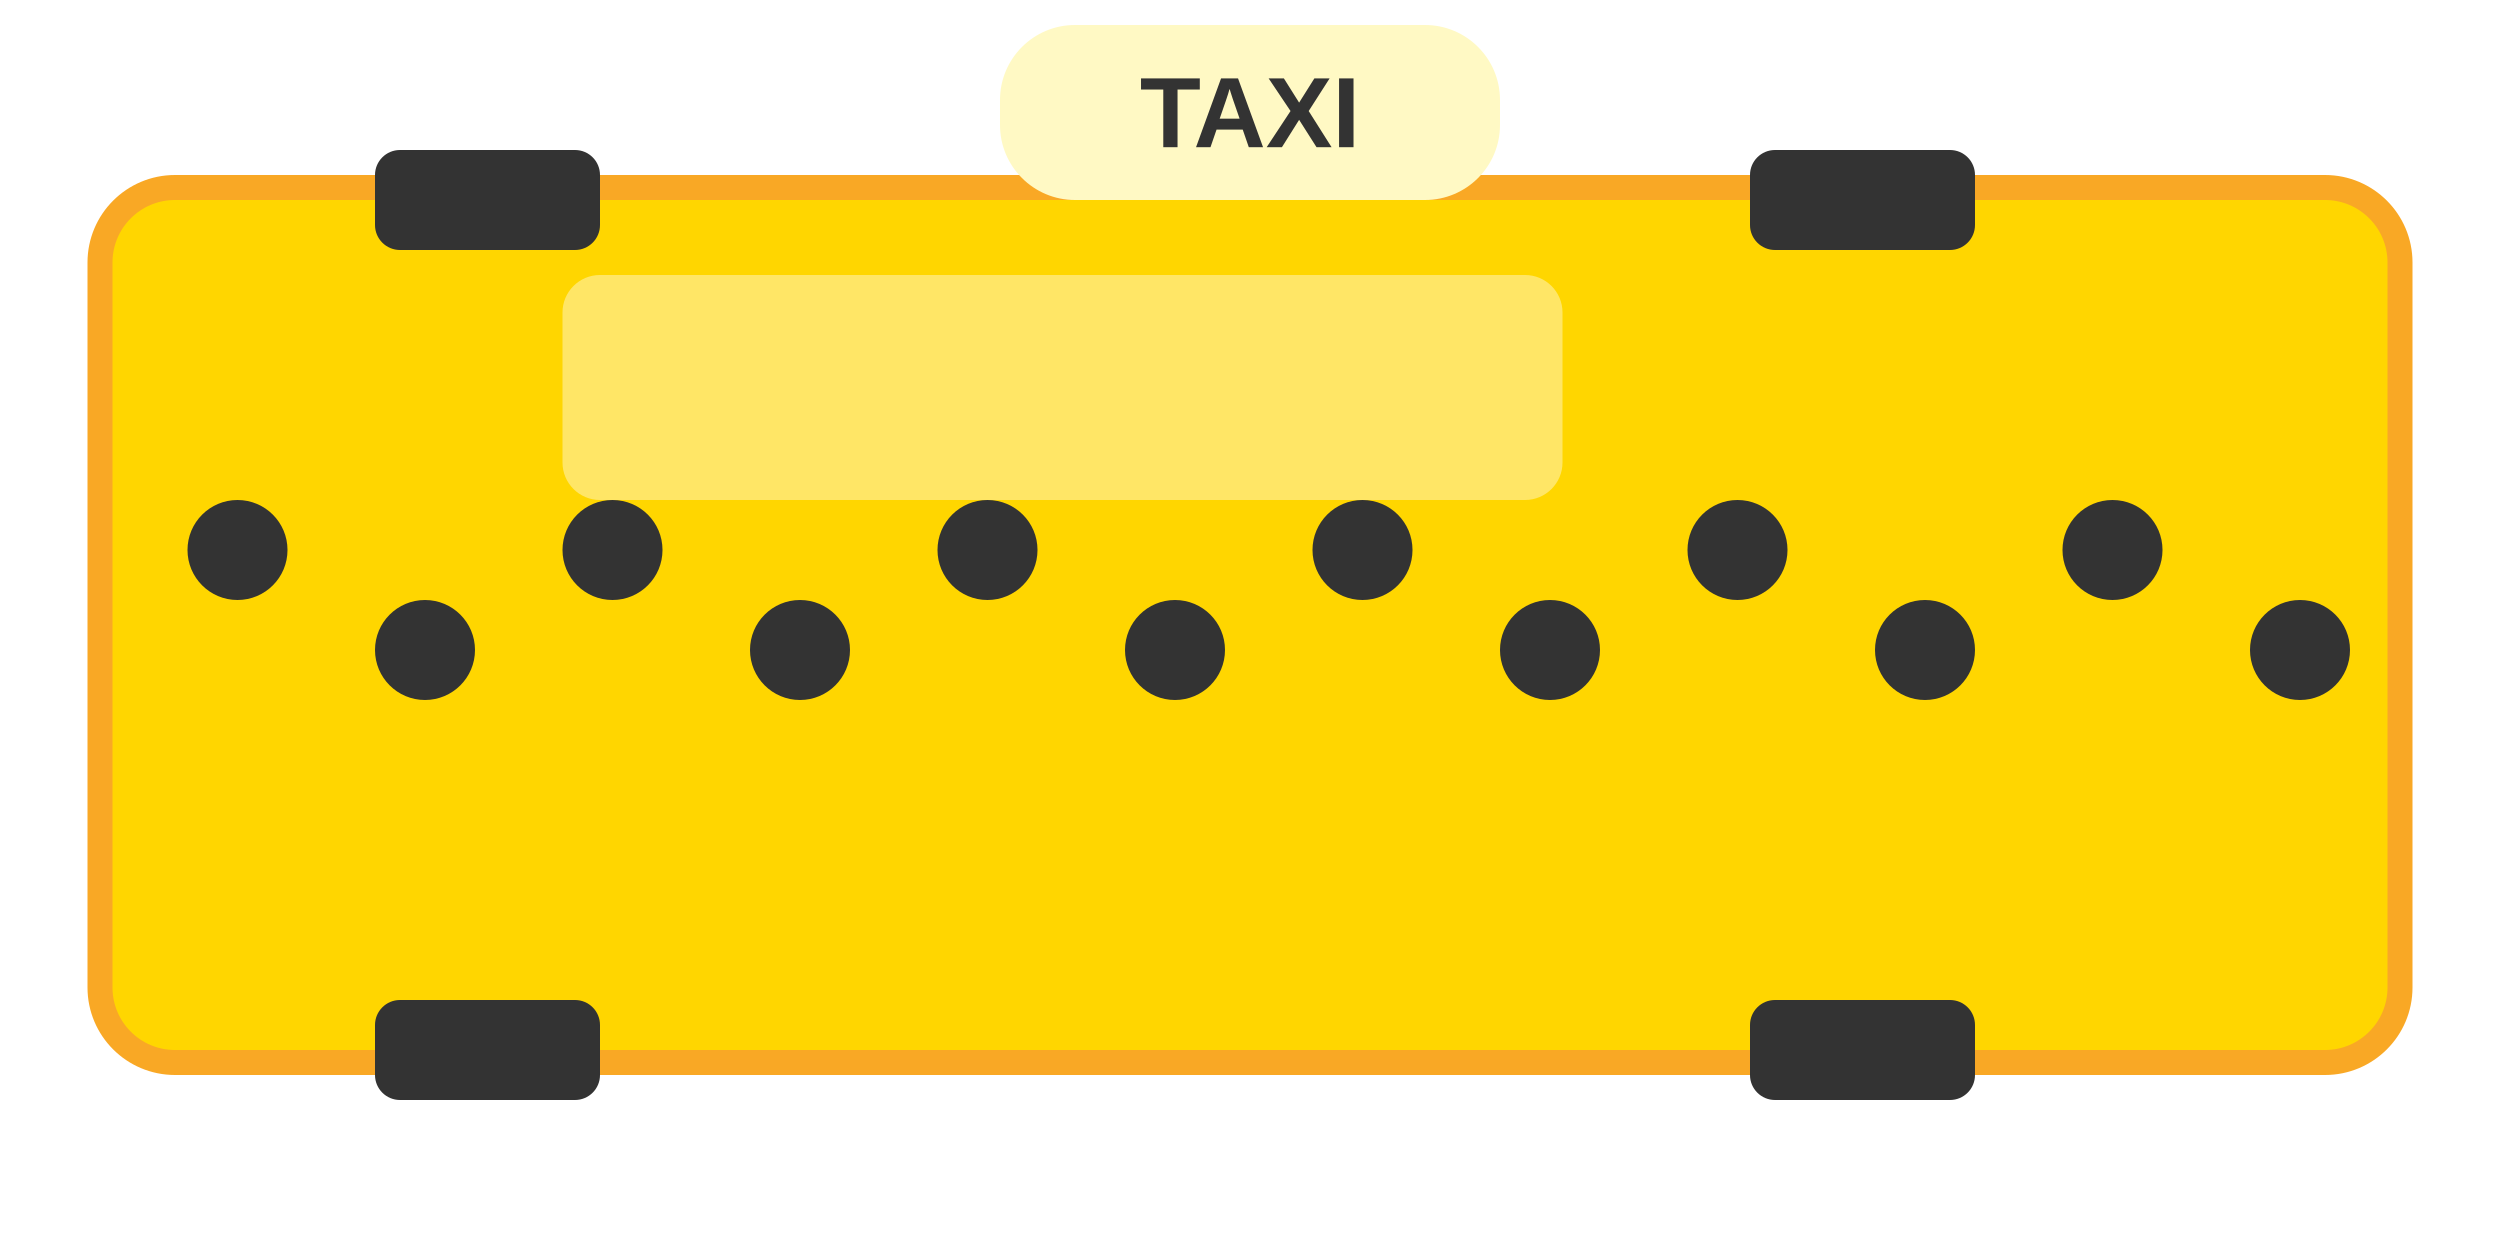
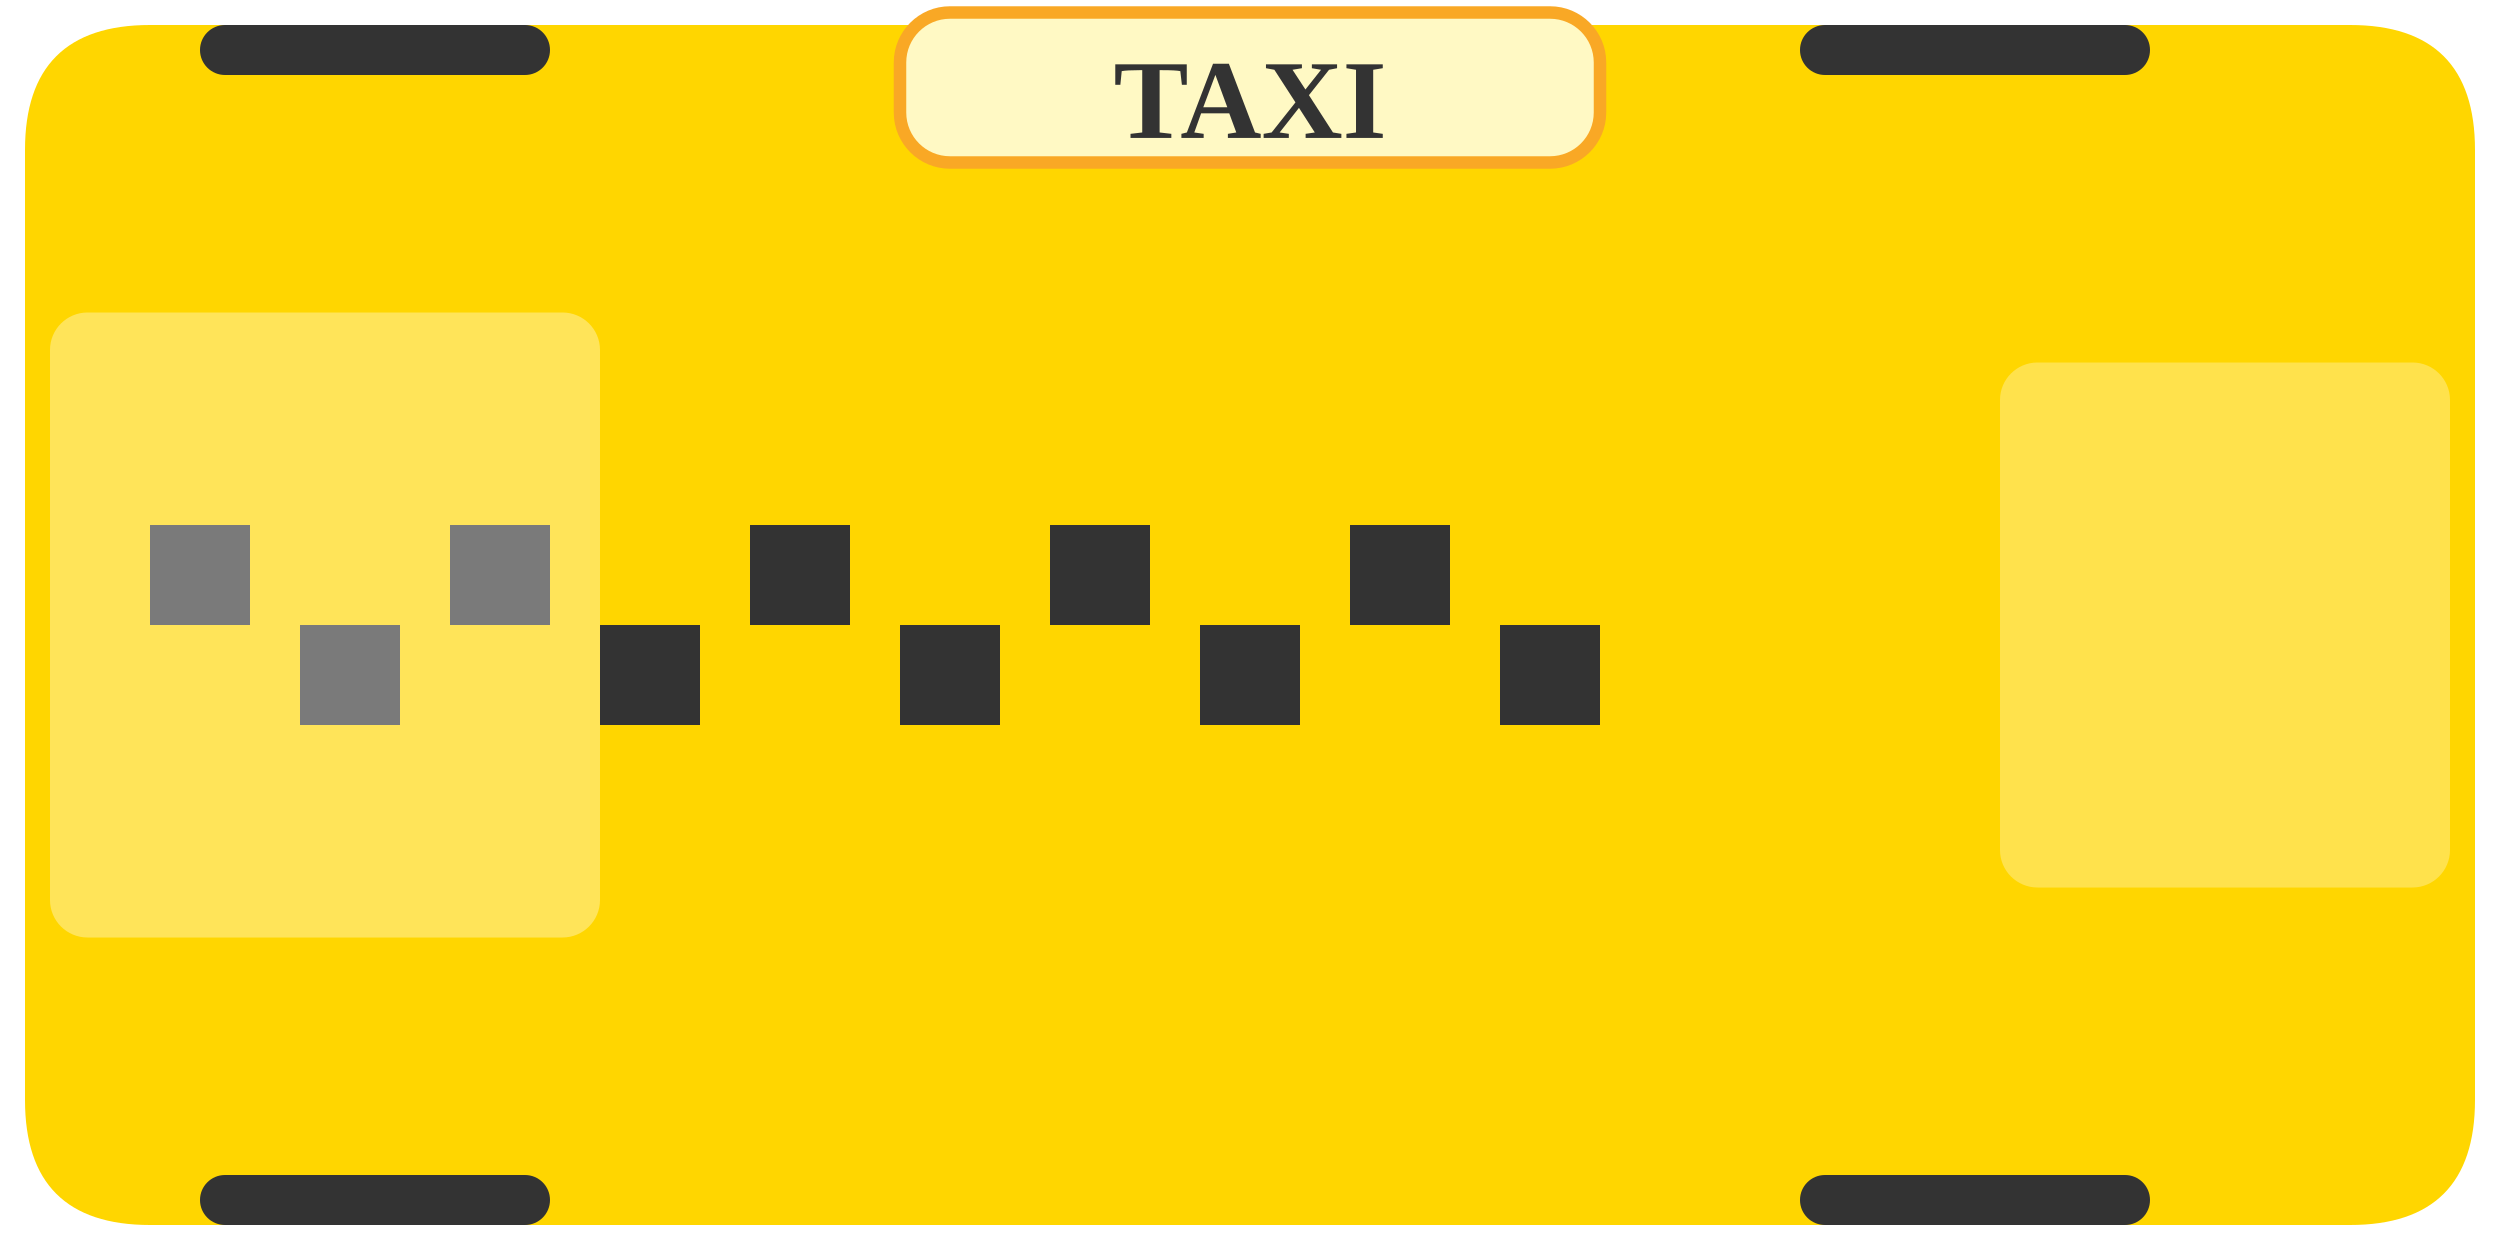
<svg xmlns="http://www.w3.org/2000/svg" viewBox="0 0 200 100">
-   <rect x="8" y="15" width="184" height="70" rx="6" fill="#FFD600" />
-   <rect x="8" y="15" width="184" height="70" rx="6" fill="none" />
-   <rect x="8" y="15" width="184" height="70" rx="6" fill="none" stroke="#F9A825" stroke-width="2" />
-   <rect x="15" y="40" width="8" height="8" rx="4" fill="#333" />
-   <rect x="30" y="48" width="8" height="8" rx="4" fill="#333" />
-   <rect x="45" y="40" width="8" height="8" rx="4" fill="#333" />
-   <rect x="60" y="48" width="8" height="8" rx="4" fill="#333" />
-   <rect x="75" y="40" width="8" height="8" rx="4" fill="#333" />
-   <rect x="90" y="48" width="8" height="8" rx="4" fill="#333" />
-   <rect x="105" y="40" width="8" height="8" rx="4" fill="#333" />
-   <rect x="120" y="48" width="8" height="8" rx="4" fill="#333" />
-   <rect x="135" y="40" width="8" height="8" rx="4" fill="#333" />
-   <rect x="150" y="48" width="8" height="8" rx="4" fill="#333" />
-   <rect x="165" y="40" width="8" height="8" rx="4" fill="#333" />
-   <rect x="180" y="48" width="8" height="8" rx="4" fill="#333" />
-   <rect x="45" y="22" width="80" height="18" rx="3" fill="rgba(255,255,255,0.4)" />
-   <rect x="80" y="2" width="40" height="14" rx="6" fill="#FFF9C4" />
-   <text x="100" y="9" font-size="8" fill="#333" font-weight="bold" text-anchor="middle" dominant-baseline="central" font-family="Arial,sans-serif">TAXI</text>
-   <rect x="30" y="12" width="18" height="8" rx="2" fill="#333" />
-   <rect x="30" y="80" width="18" height="8" rx="2" fill="#333" />
-   <rect x="140" y="12" width="18" height="8" rx="2" fill="#333" />
-   <rect x="140" y="80" width="18" height="8" rx="2" fill="#333" />
+   <path d="M 12,2 L 188,2 Q 198,2 198,12 L 198,88 Q 198,98 188,98 L 12,98 Q 2,98 2,88 L 2,12 Q 2,2 12,2 Z" fill="#FFD600" />
+   <rect x="12" y="42" width="8" height="8" fill="#333" />
+   <rect x="24" y="50" width="8" height="8" fill="#333" />
+   <rect x="36" y="42" width="8" height="8" fill="#333" />
+   <rect x="48" y="50" width="8" height="8" fill="#333" />
+   <rect x="60" y="42" width="8" height="8" fill="#333" />
+   <rect x="72" y="50" width="8" height="8" fill="#333" />
+   <rect x="84" y="42" width="8" height="8" fill="#333" />
+   <rect x="96" y="50" width="8" height="8" fill="#333" />
+   <rect x="108" y="42" width="8" height="8" fill="#333" />
+   <rect x="120" y="50" width="8" height="8" fill="#333" />
+   <rect x="72" y="1" width="56" height="12" rx="4" fill="#FFF9C4" stroke="#F9A825" stroke-width="1" />
+   <text x="100" y="8" font-size="9" fill="#333" font-weight="bold" text-anchor="middle" dominant-baseline="central">TAXI</text>
+   <rect x="4" y="25.0" width="44.0" height="50.0" rx="3" fill="rgba(255,255,255,0.35)" />
+   <rect x="160.0" y="29.0" width="36.0" height="42.0" rx="3" fill="rgba(255,255,255,0.30)" />
+   <rect x="16.0" y="2" width="28" height="4" rx="2" fill="#333" />
+   <rect x="16.0" y="94" width="28" height="4" rx="2" fill="#333" />
+   <rect x="144.0" y="2" width="28" height="4" rx="2" fill="#333" />
+   <rect x="144.0" y="94" width="28" height="4" rx="2" fill="#333" />
</svg>
